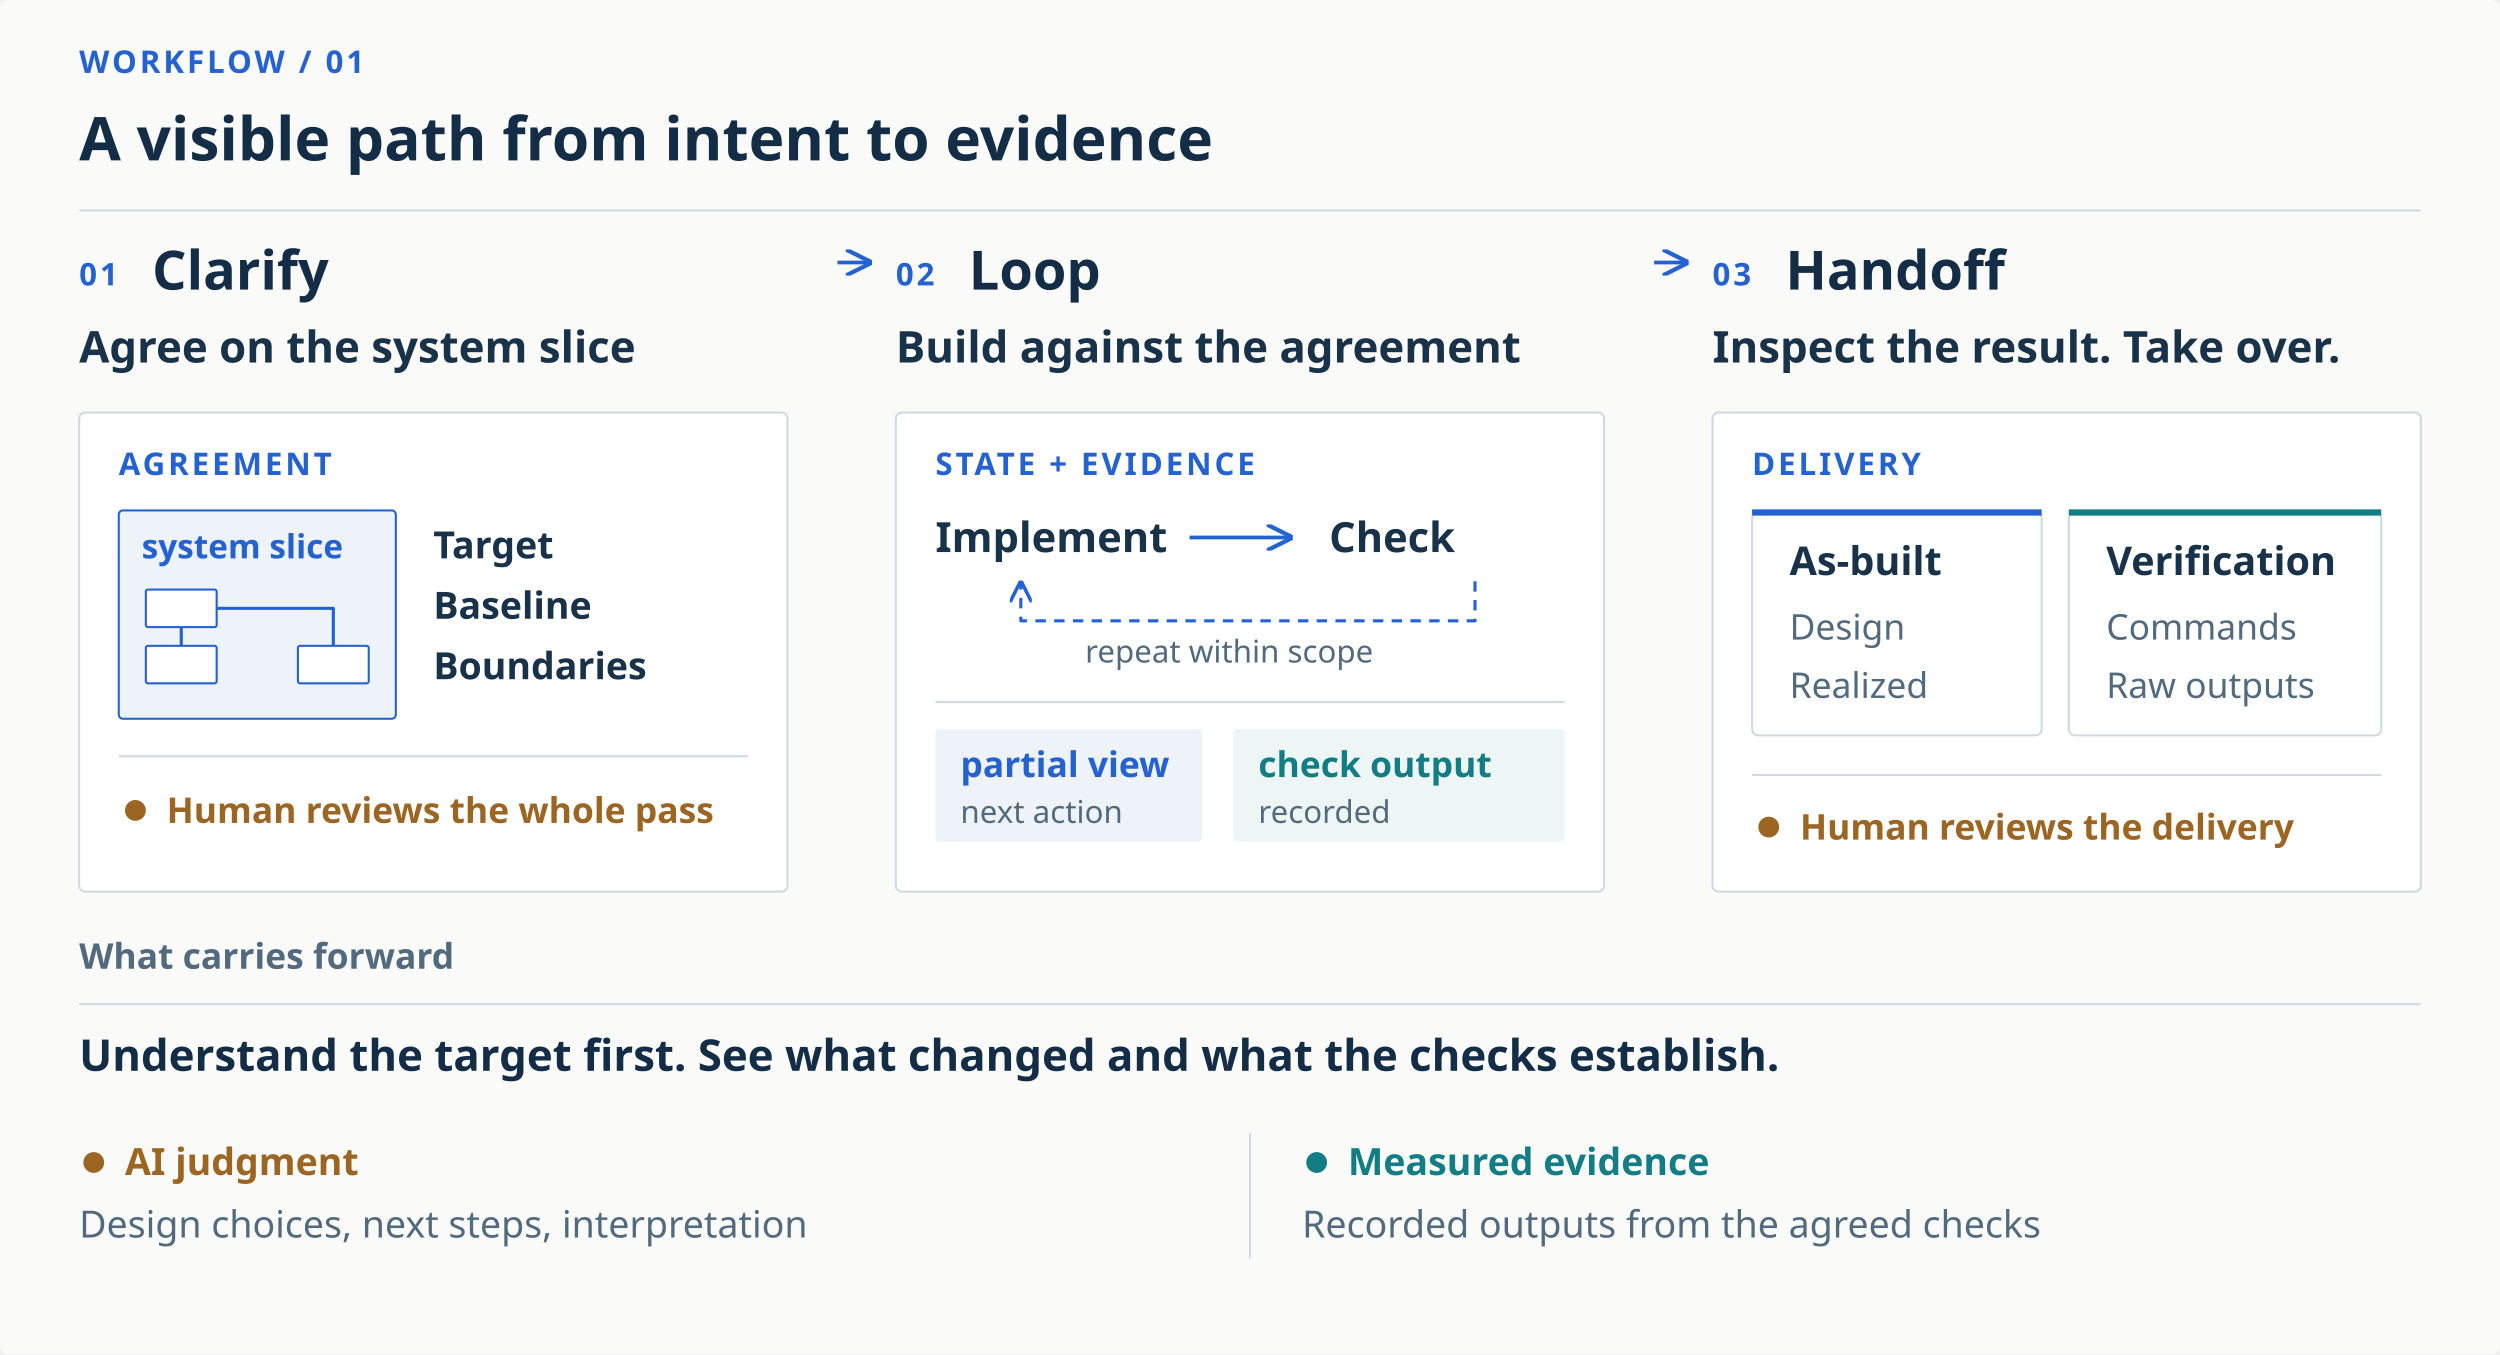
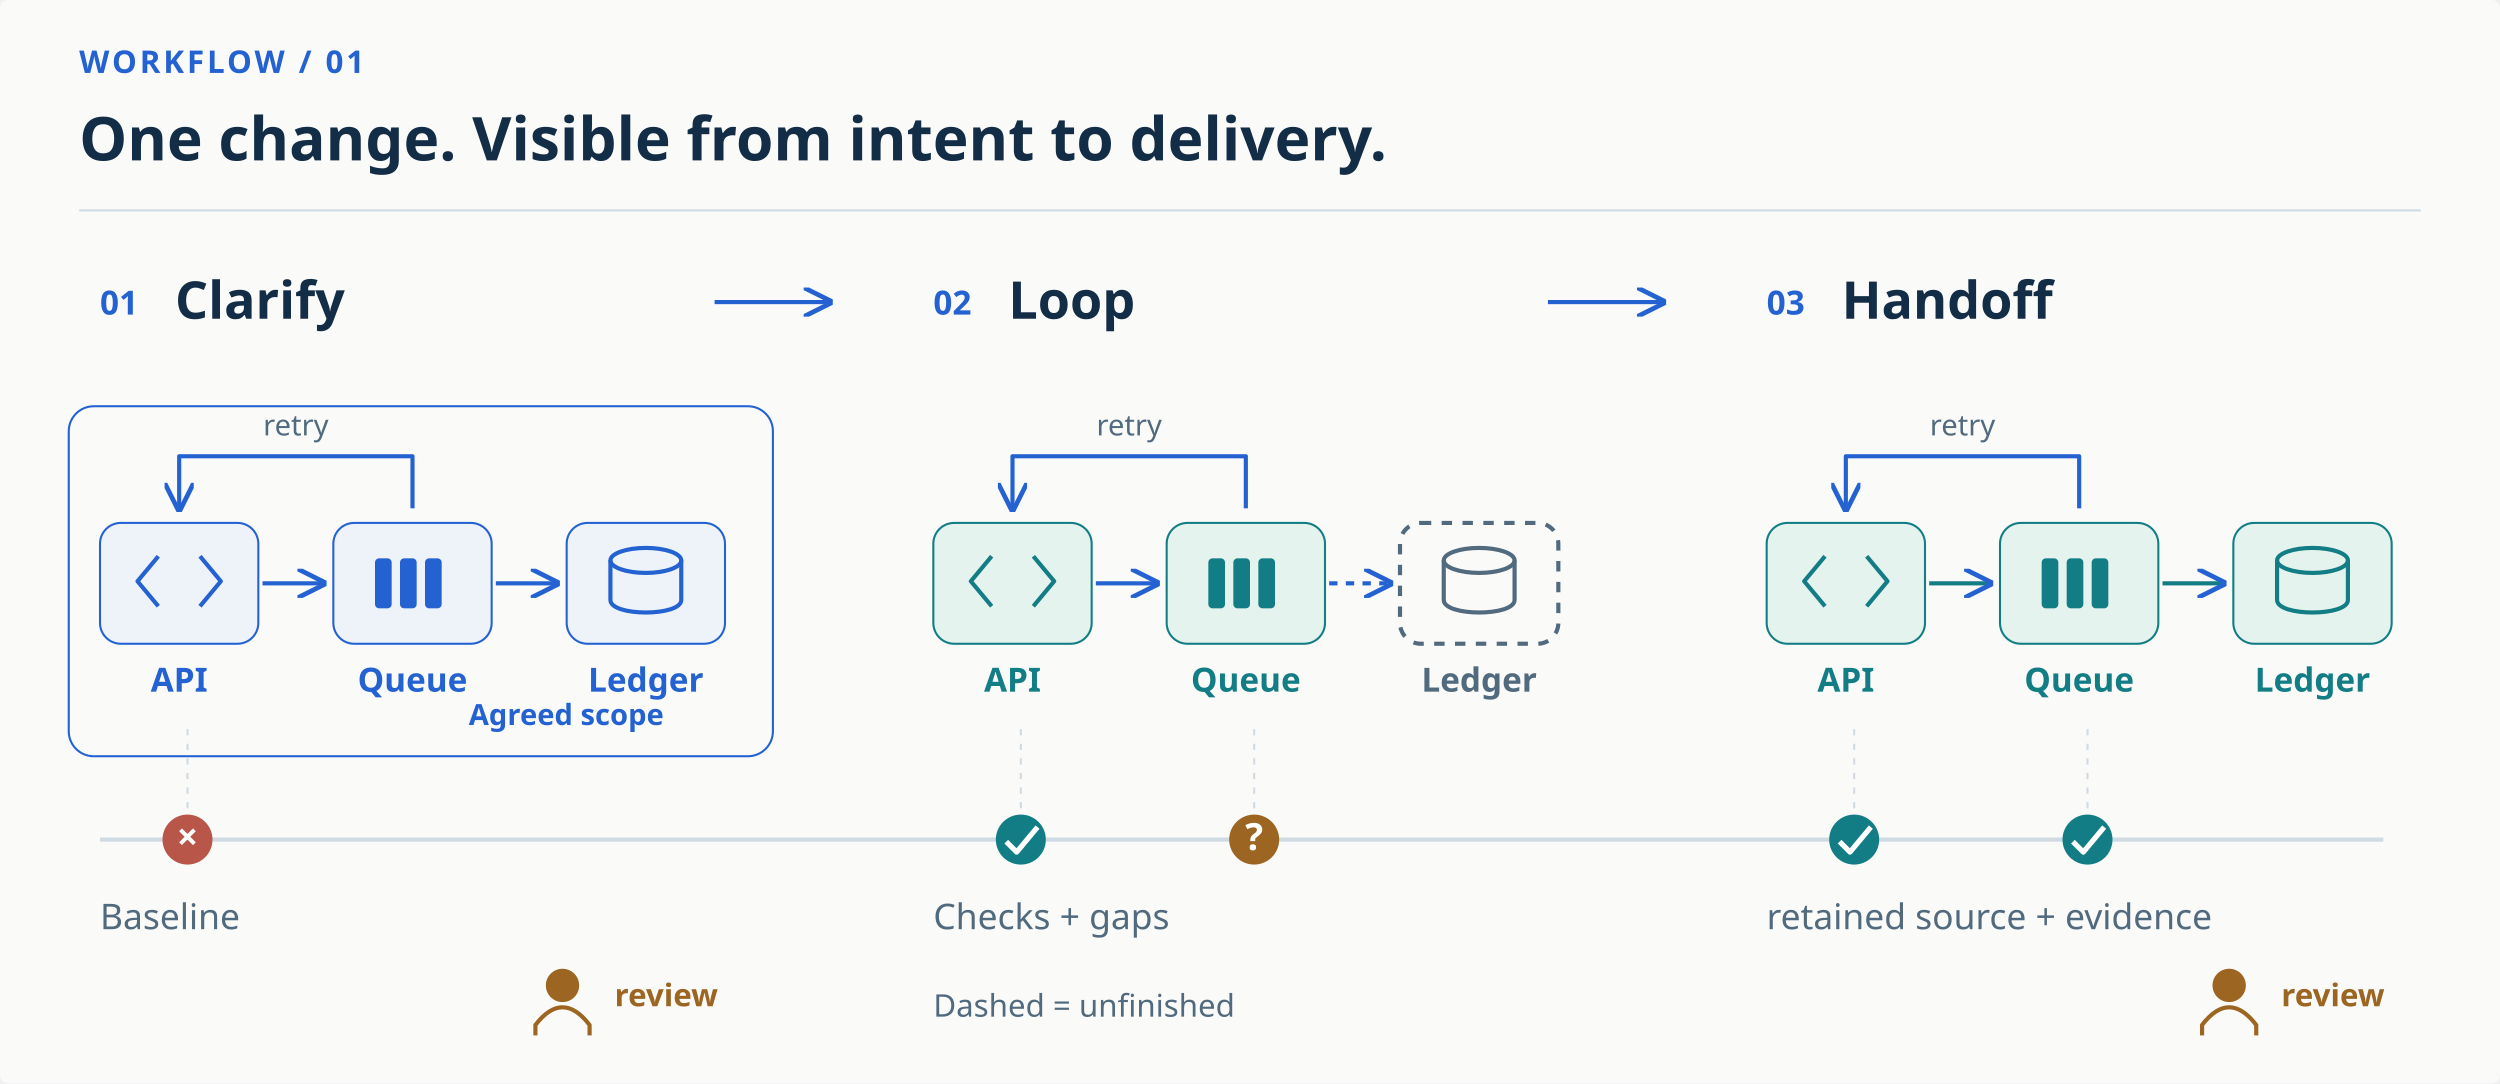
- <svg xmlns="http://www.w3.org/2000/svg" width="1200" height="650" viewBox="0 0 1200 650" role="img" aria-labelledby="title desc">
+ <svg xmlns="http://www.w3.org/2000/svg" width="1200" height="520" viewBox="0 0 1200 520" role="img" aria-labelledby="title desc">
  <defs>
    <marker id="arrow" viewBox="0 0 8 8" refX="7" refY="4" markerWidth="7" markerHeight="7" orient="auto-start-reverse">
      <path d="M0 0 8 4 0 8" fill="none" stroke="#2462d2" stroke-width="1.3" />
    </marker>
    <pattern id="grid" width="24" height="24" patternUnits="userSpaceOnUse">
      <path d="M24 0H0V24" fill="none" stroke="#dce6ed" stroke-width="0.7" />
    </pattern>
  </defs>
-   <rect width="1200" height="650" rx="4" fill="#fafbf9" />
+   <rect width="1200" height="520" rx="4" fill="#fafbf9" />
  <text x="38" y="35" fill="#2462d2" font-family="-apple-system, BlinkMacSystemFont, 'Segoe UI', 'Noto Sans', Helvetica, Arial, 'PingFang SC', 'Microsoft YaHei', sans-serif" font-size="15" font-weight="650" text-anchor="start" letter-spacing="1.4">WORKFLOW / 01</text>
-   <text x="38" y="77" fill="#142d47" font-family="-apple-system, BlinkMacSystemFont, 'Segoe UI', 'Noto Sans', Helvetica, Arial, 'PingFang SC', 'Microsoft YaHei', sans-serif" font-size="29" font-weight="650" text-anchor="start">A visible path from intent to evidence</text>
+   <text x="38" y="77" fill="#142d47" font-family="-apple-system, BlinkMacSystemFont, 'Segoe UI', 'Noto Sans', Helvetica, Arial, 'PingFang SC', 'Microsoft YaHei', sans-serif" font-size="29" font-weight="650" text-anchor="start">One change. Visible from intent to delivery.</text>
  <path d="M38 101L1162 101" fill="none" stroke="#cfdae2" stroke-width="1" />
-   <text x="38" y="137" fill="#2462d2" font-family="-apple-system, BlinkMacSystemFont, 'Segoe UI', 'Noto Sans', Helvetica, Arial, 'PingFang SC', 'Microsoft YaHei', sans-serif" font-size="15" font-weight="650" text-anchor="start" letter-spacing="1.4">01</text>
-   <text x="73" y="139" fill="#142d47" font-family="-apple-system, BlinkMacSystemFont, 'Segoe UI', 'Noto Sans', Helvetica, Arial, 'PingFang SC', 'Microsoft YaHei', sans-serif" font-size="26" font-weight="650" text-anchor="start">Clarify</text>
-   <text x="38" y="174" fill="#183249" font-family="-apple-system, BlinkMacSystemFont, 'Segoe UI', 'Noto Sans', Helvetica, Arial, 'PingFang SC', 'Microsoft YaHei', sans-serif" font-size="21" font-weight="550" text-anchor="start">Agree on the system slice</text>
-   <text x="430" y="137" fill="#2462d2" font-family="-apple-system, BlinkMacSystemFont, 'Segoe UI', 'Noto Sans', Helvetica, Arial, 'PingFang SC', 'Microsoft YaHei', sans-serif" font-size="15" font-weight="650" text-anchor="start" letter-spacing="1.4">02</text>
-   <text x="465" y="139" fill="#142d47" font-family="-apple-system, BlinkMacSystemFont, 'Segoe UI', 'Noto Sans', Helvetica, Arial, 'PingFang SC', 'Microsoft YaHei', sans-serif" font-size="26" font-weight="650" text-anchor="start">Loop</text>
-   <text x="430" y="174" fill="#183249" font-family="-apple-system, BlinkMacSystemFont, 'Segoe UI', 'Noto Sans', Helvetica, Arial, 'PingFang SC', 'Microsoft YaHei', sans-serif" font-size="21" font-weight="550" text-anchor="start">Build against the agreement</text>
-   <text x="822" y="137" fill="#2462d2" font-family="-apple-system, BlinkMacSystemFont, 'Segoe UI', 'Noto Sans', Helvetica, Arial, 'PingFang SC', 'Microsoft YaHei', sans-serif" font-size="15" font-weight="650" text-anchor="start" letter-spacing="1.4">03</text>
-   <text x="857" y="139" fill="#142d47" font-family="-apple-system, BlinkMacSystemFont, 'Segoe UI', 'Noto Sans', Helvetica, Arial, 'PingFang SC', 'Microsoft YaHei', sans-serif" font-size="26" font-weight="650" text-anchor="start">Handoff</text>
-   <text x="822" y="174" fill="#183249" font-family="-apple-system, BlinkMacSystemFont, 'Segoe UI', 'Noto Sans', Helvetica, Arial, 'PingFang SC', 'Microsoft YaHei', sans-serif" font-size="21" font-weight="550" text-anchor="start">Inspect the result. Take over.</text>
-   <path d="M402 126L417 126" fill="none" stroke="#2462d2" stroke-width="1.8" marker-end="url(#arrow)" />
-   <path d="M794 126L809 126" fill="none" stroke="#2462d2" stroke-width="1.8" marker-end="url(#arrow)" />
-   <rect x="38" y="198" width="340" height="230" rx="3" fill="#ffffff" stroke="#cfdae2" />
-   <text x="57" y="228" fill="#2462d2" font-family="-apple-system, BlinkMacSystemFont, 'Segoe UI', 'Noto Sans', Helvetica, Arial, 'PingFang SC', 'Microsoft YaHei', sans-serif" font-size="15" font-weight="650" text-anchor="start" letter-spacing="1.4">AGREEMENT</text>
-   <rect x="57" y="245" width="133" height="100" rx="2" fill="#edf3f8" stroke="#2462d2" />
-   <text x="68" y="268" fill="#2462d2" font-family="-apple-system, BlinkMacSystemFont, 'Segoe UI', 'Noto Sans', Helvetica, Arial, 'PingFang SC', 'Microsoft YaHei', sans-serif" font-size="16" font-weight="600" text-anchor="start">system slice</text>
-   <rect x="70" y="283" width="34" height="18" rx="1" fill="white" stroke="#2462d2" />
-   <rect x="143" y="310" width="34" height="18" rx="1" fill="white" stroke="#2462d2" />
-   <rect x="70" y="310" width="34" height="18" rx="1" fill="white" stroke="#2462d2" />
-   <path d="M104 292H160V310M87 301V310" fill="none" stroke="#2462d2" stroke-width="1.5" stroke-linejoin="round" />
-   <text x="208" y="268" fill="#183249" font-family="-apple-system, BlinkMacSystemFont, 'Segoe UI', 'Noto Sans', Helvetica, Arial, 'PingFang SC', 'Microsoft YaHei', sans-serif" font-size="18" font-weight="650" text-anchor="start">Target</text>
-   <text x="208" y="297" fill="#183249" font-family="-apple-system, BlinkMacSystemFont, 'Segoe UI', 'Noto Sans', Helvetica, Arial, 'PingFang SC', 'Microsoft YaHei', sans-serif" font-size="18" font-weight="650" text-anchor="start">Baseline</text>
-   <text x="208" y="326" fill="#183249" font-family="-apple-system, BlinkMacSystemFont, 'Segoe UI', 'Noto Sans', Helvetica, Arial, 'PingFang SC', 'Microsoft YaHei', sans-serif" font-size="18" font-weight="650" text-anchor="start">Boundaries</text>
-   <path d="M57 363L359 363" fill="none" stroke="#cfdae2" stroke-width="1" />
-   <circle cx="65" cy="389" r="5" fill="#9c6522" />
-   <text x="80" y="395" fill="#9c6522" font-family="-apple-system, BlinkMacSystemFont, 'Segoe UI', 'Noto Sans', Helvetica, Arial, 'PingFang SC', 'Microsoft YaHei', sans-serif" font-size="17" font-weight="550" text-anchor="start">Human reviews the whole pass</text>
-   <rect x="430" y="198" width="340" height="230" rx="3" fill="#ffffff" stroke="#cfdae2" />
-   <text x="449" y="228" fill="#2462d2" font-family="-apple-system, BlinkMacSystemFont, 'Segoe UI', 'Noto Sans', Helvetica, Arial, 'PingFang SC', 'Microsoft YaHei', sans-serif" font-size="15" font-weight="650" text-anchor="start" letter-spacing="1.4">STATE + EVIDENCE</text>
-   <text x="449" y="265" fill="#183249" font-family="-apple-system, BlinkMacSystemFont, 'Segoe UI', 'Noto Sans', Helvetica, Arial, 'PingFang SC', 'Microsoft YaHei', sans-serif" font-size="20" font-weight="650" text-anchor="start">Implement</text>
-   <path d="M571 258L619 258" fill="none" stroke="#2462d2" stroke-width="1.8" marker-end="url(#arrow)" />
-   <text x="638" y="265" fill="#183249" font-family="-apple-system, BlinkMacSystemFont, 'Segoe UI', 'Noto Sans', Helvetica, Arial, 'PingFang SC', 'Microsoft YaHei', sans-serif" font-size="20" font-weight="650" text-anchor="start">Check</text>
-   <path d="M708 279V298H490V280" fill="none" stroke="#2462d2" stroke-width="1.5" stroke-linejoin="round" stroke-dasharray="5 4" marker-end="url(#arrow)" />
-   <text x="590" y="318" fill="#526a7e" font-family="-apple-system, BlinkMacSystemFont, 'Segoe UI', 'Noto Sans', Helvetica, Arial, 'PingFang SC', 'Microsoft YaHei', sans-serif" font-size="15" font-weight="400" text-anchor="middle">repeat within scope</text>
-   <path d="M449 337L751 337" fill="none" stroke="#cfdae2" stroke-width="1" />
-   <rect x="449" y="350" width="128" height="54" rx="2" fill="#edf3f8" />
-   <text x="461" y="373" fill="#2462d2" font-family="-apple-system, BlinkMacSystemFont, 'Segoe UI', 'Noto Sans', Helvetica, Arial, 'PingFang SC', 'Microsoft YaHei', sans-serif" font-size="17" font-weight="600" text-anchor="start">partial view</text>
-   <text x="461" y="395" fill="#526a7e" font-family="-apple-system, BlinkMacSystemFont, 'Segoe UI', 'Noto Sans', Helvetica, Arial, 'PingFang SC', 'Microsoft YaHei', sans-serif" font-size="15" font-weight="400" text-anchor="start">next action</text>
-   <rect x="592" y="350" width="159" height="54" rx="2" fill="#edf6f4" />
-   <text x="604" y="373" fill="#137d85" font-family="-apple-system, BlinkMacSystemFont, 'Segoe UI', 'Noto Sans', Helvetica, Arial, 'PingFang SC', 'Microsoft YaHei', sans-serif" font-size="17" font-weight="600" text-anchor="start">check output</text>
-   <text x="604" y="395" fill="#526a7e" font-family="-apple-system, BlinkMacSystemFont, 'Segoe UI', 'Noto Sans', Helvetica, Arial, 'PingFang SC', 'Microsoft YaHei', sans-serif" font-size="15" font-weight="400" text-anchor="start">recorded</text>
-   <rect x="822" y="198" width="340" height="230" rx="3" fill="#ffffff" stroke="#cfdae2" />
-   <text x="841" y="228" fill="#2462d2" font-family="-apple-system, BlinkMacSystemFont, 'Segoe UI', 'Noto Sans', Helvetica, Arial, 'PingFang SC', 'Microsoft YaHei', sans-serif" font-size="15" font-weight="650" text-anchor="start" letter-spacing="1.4">DELIVERY</text>
-   <rect x="841" y="246" width="139" height="107" rx="3" fill="#ffffff" stroke="#cfdae2" />
-   <path d="M841 246L980 246" fill="none" stroke="#2462d2" stroke-width="3" />
-   <text x="859" y="276" fill="#183249" font-family="-apple-system, BlinkMacSystemFont, 'Segoe UI', 'Noto Sans', Helvetica, Arial, 'PingFang SC', 'Microsoft YaHei', sans-serif" font-size="19" font-weight="650" text-anchor="start">As-built</text>
-   <text x="859" y="307" fill="#526a7e" font-family="-apple-system, BlinkMacSystemFont, 'Segoe UI', 'Noto Sans', Helvetica, Arial, 'PingFang SC', 'Microsoft YaHei', sans-serif" font-size="17" font-weight="400" text-anchor="start">Design</text>
-   <text x="859" y="335" fill="#526a7e" font-family="-apple-system, BlinkMacSystemFont, 'Segoe UI', 'Noto Sans', Helvetica, Arial, 'PingFang SC', 'Microsoft YaHei', sans-serif" font-size="17" font-weight="400" text-anchor="start">Realized</text>
-   <rect x="993" y="246" width="150" height="107" rx="3" fill="#ffffff" stroke="#cfdae2" />
-   <path d="M993 246L1143 246" fill="none" stroke="#137d85" stroke-width="3" />
-   <text x="1011" y="276" fill="#183249" font-family="-apple-system, BlinkMacSystemFont, 'Segoe UI', 'Noto Sans', Helvetica, Arial, 'PingFang SC', 'Microsoft YaHei', sans-serif" font-size="19" font-weight="650" text-anchor="start">Verification</text>
-   <text x="1011" y="307" fill="#526a7e" font-family="-apple-system, BlinkMacSystemFont, 'Segoe UI', 'Noto Sans', Helvetica, Arial, 'PingFang SC', 'Microsoft YaHei', sans-serif" font-size="17" font-weight="400" text-anchor="start">Commands</text>
-   <text x="1011" y="335" fill="#526a7e" font-family="-apple-system, BlinkMacSystemFont, 'Segoe UI', 'Noto Sans', Helvetica, Arial, 'PingFang SC', 'Microsoft YaHei', sans-serif" font-size="17" font-weight="400" text-anchor="start">Raw outputs</text>
-   <path d="M841 372L1143 372" fill="none" stroke="#cfdae2" stroke-width="1" />
-   <circle cx="849" cy="397" r="5" fill="#9c6522" />
-   <text x="864" y="403" fill="#9c6522" font-family="-apple-system, BlinkMacSystemFont, 'Segoe UI', 'Noto Sans', Helvetica, Arial, 'PingFang SC', 'Microsoft YaHei', sans-serif" font-size="17" font-weight="550" text-anchor="start">Human reviews the delivery</text>
-   <text x="38" y="465" fill="#526a7e" font-family="-apple-system, BlinkMacSystemFont, 'Segoe UI', 'Noto Sans', Helvetica, Arial, 'PingFang SC', 'Microsoft YaHei', sans-serif" font-size="17" font-weight="600" text-anchor="start">What carries forward</text>
-   <path d="M38 482L1162 482" fill="none" stroke="#cfdae2" stroke-width="1" />
-   <text x="38" y="514" fill="#142d47" font-family="-apple-system, BlinkMacSystemFont, 'Segoe UI', 'Noto Sans', Helvetica, Arial, 'PingFang SC', 'Microsoft YaHei', sans-serif" font-size="21" font-weight="550" text-anchor="start">Understand the target first. See what changed and what the checks establish.</text>
-   <circle cx="45" cy="558" r="5" fill="#9c6522" />
-   <text x="60" y="564" fill="#9c6522" font-family="-apple-system, BlinkMacSystemFont, 'Segoe UI', 'Noto Sans', Helvetica, Arial, 'PingFang SC', 'Microsoft YaHei', sans-serif" font-size="18" font-weight="650" text-anchor="start">AI judgment</text>
-   <text x="38" y="594" fill="#526a7e" font-family="-apple-system, BlinkMacSystemFont, 'Segoe UI', 'Noto Sans', Helvetica, Arial, 'PingFang SC', 'Microsoft YaHei', sans-serif" font-size="18" font-weight="400" text-anchor="start">Design choices, next steps, interpretation</text>
-   <path d="M600 544L600 604" fill="none" stroke="#cfdae2" stroke-width="1" />
-   <circle cx="632" cy="558" r="5" fill="#137d85" />
-   <text x="647" y="564" fill="#137d85" font-family="-apple-system, BlinkMacSystemFont, 'Segoe UI', 'Noto Sans', Helvetica, Arial, 'PingFang SC', 'Microsoft YaHei', sans-serif" font-size="18" font-weight="650" text-anchor="start">Measured evidence</text>
-   <text x="625" y="594" fill="#526a7e" font-family="-apple-system, BlinkMacSystemFont, 'Segoe UI', 'Noto Sans', Helvetica, Arial, 'PingFang SC', 'Microsoft YaHei', sans-serif" font-size="18" font-weight="400" text-anchor="start">Recorded outputs from the agreed checks</text>
+   <text x="48" y="151" fill="#2462d2" font-family="-apple-system, BlinkMacSystemFont, 'Segoe UI', 'Noto Sans', Helvetica, Arial, 'PingFang SC', 'Microsoft YaHei', sans-serif" font-size="16" font-weight="650" text-anchor="start">01</text>
+   <text x="84" y="153" fill="#142d47" font-family="-apple-system, BlinkMacSystemFont, 'Segoe UI', 'Noto Sans', Helvetica, Arial, 'PingFang SC', 'Microsoft YaHei', sans-serif" font-size="25" font-weight="650" text-anchor="start">Clarify</text>
+   <path d="M343 145L398 145" fill="none" stroke="#2462d2" stroke-width="2" marker-end="url(#arrow)" />
+   <text x="448" y="151" fill="#2462d2" font-family="-apple-system, BlinkMacSystemFont, 'Segoe UI', 'Noto Sans', Helvetica, Arial, 'PingFang SC', 'Microsoft YaHei', sans-serif" font-size="16" font-weight="650" text-anchor="start">02</text>
+   <text x="484" y="153" fill="#142d47" font-family="-apple-system, BlinkMacSystemFont, 'Segoe UI', 'Noto Sans', Helvetica, Arial, 'PingFang SC', 'Microsoft YaHei', sans-serif" font-size="25" font-weight="650" text-anchor="start">Loop</text>
+   <path d="M743 145L798 145" fill="none" stroke="#2462d2" stroke-width="2" marker-end="url(#arrow)" />
+   <text x="848" y="151" fill="#2462d2" font-family="-apple-system, BlinkMacSystemFont, 'Segoe UI', 'Noto Sans', Helvetica, Arial, 'PingFang SC', 'Microsoft YaHei', sans-serif" font-size="16" font-weight="650" text-anchor="start">03</text>
+   <text x="884" y="153" fill="#142d47" font-family="-apple-system, BlinkMacSystemFont, 'Segoe UI', 'Noto Sans', Helvetica, Arial, 'PingFang SC', 'Microsoft YaHei', sans-serif" font-size="25" font-weight="650" text-anchor="start">Handoff</text>
+   <rect x="48" y="251" width="76" height="58" rx="10" fill="#edf3f8" stroke="#2462d2" />
+   <path d="M76 267l-10 12 10 12M96 267l10 12 -10 12" fill="none" stroke="#2462d2" stroke-width="2" stroke-linejoin="round" />
+   <text x="86" y="332" fill="#2462d2" font-family="-apple-system, BlinkMacSystemFont, 'Segoe UI', 'Noto Sans', Helvetica, Arial, 'PingFang SC', 'Microsoft YaHei', sans-serif" font-size="16" font-weight="550" text-anchor="middle">API</text>
+   <path d="M126 280L155 280" fill="none" stroke="#2462d2" stroke-width="2" marker-end="url(#arrow)" />
+   <rect x="160" y="251" width="76" height="58" rx="10" fill="#edf3f8" stroke="#2462d2" />
+   <rect x="180" y="268" width="8" height="24" rx="2" fill="#2462d2" />
+   <rect x="192" y="268" width="8" height="24" rx="2" fill="#2462d2" />
+   <rect x="204" y="268" width="8" height="24" rx="2" fill="#2462d2" />
+   <text x="198" y="332" fill="#2462d2" font-family="-apple-system, BlinkMacSystemFont, 'Segoe UI', 'Noto Sans', Helvetica, Arial, 'PingFang SC', 'Microsoft YaHei', sans-serif" font-size="16" font-weight="550" text-anchor="middle">Queue</text>
+   <path d="M238 280L267 280" fill="none" stroke="#2462d2" stroke-width="2" marker-end="url(#arrow)" />
+   <rect x="272" y="251" width="76" height="58" rx="10" fill="#edf3f8" stroke="#2462d2" />
+   <ellipse cx="310" cy="269" rx="17" ry="6" fill="none" stroke="#2462d2" stroke-width="2" />
+   <path d="M293 269v19c0 8 34 8 34 0V269" fill="none" stroke="#2462d2" stroke-width="2" stroke-linejoin="round" />
+   <text x="310" y="332" fill="#2462d2" font-family="-apple-system, BlinkMacSystemFont, 'Segoe UI', 'Noto Sans', Helvetica, Arial, 'PingFang SC', 'Microsoft YaHei', sans-serif" font-size="16" font-weight="550" text-anchor="middle">Ledger</text>
+   <path d="M198 244v-25H86v25" fill="none" stroke="#2462d2" stroke-width="2" stroke-linejoin="round" marker-end="url(#arrow)" />
+   <text x="142" y="209" fill="#526a7e" font-family="-apple-system, BlinkMacSystemFont, 'Segoe UI', 'Noto Sans', Helvetica, Arial, 'PingFang SC', 'Microsoft YaHei', sans-serif" font-size="14" font-weight="400" text-anchor="middle">retry</text>
+   <rect x="448" y="251" width="76" height="58" rx="10" fill="#e5f3ef" stroke="#137d85" />
+   <path d="M476 267l-10 12 10 12M496 267l10 12 -10 12" fill="none" stroke="#137d85" stroke-width="2" stroke-linejoin="round" />
+   <text x="486" y="332" fill="#137d85" font-family="-apple-system, BlinkMacSystemFont, 'Segoe UI', 'Noto Sans', Helvetica, Arial, 'PingFang SC', 'Microsoft YaHei', sans-serif" font-size="16" font-weight="550" text-anchor="middle">API</text>
+   <path d="M526 280L555 280" fill="none" stroke="#2462d2" stroke-width="2" marker-end="url(#arrow)" />
+   <rect x="560" y="251" width="76" height="58" rx="10" fill="#e5f3ef" stroke="#137d85" />
+   <rect x="580" y="268" width="8" height="24" rx="2" fill="#137d85" />
+   <rect x="592" y="268" width="8" height="24" rx="2" fill="#137d85" />
+   <rect x="604" y="268" width="8" height="24" rx="2" fill="#137d85" />
+   <text x="598" y="332" fill="#137d85" font-family="-apple-system, BlinkMacSystemFont, 'Segoe UI', 'Noto Sans', Helvetica, Arial, 'PingFang SC', 'Microsoft YaHei', sans-serif" font-size="16" font-weight="550" text-anchor="middle">Queue</text>
+   <path d="M638 280L667 280" fill="none" stroke="#2462d2" stroke-width="2" stroke-dasharray="4 4" marker-end="url(#arrow)" />
+   <rect x="672" y="251" width="76" height="58" rx="10" fill="#fafbf9" stroke="#526a7e" stroke-width="2" stroke-dasharray="5 5" />
+   <ellipse cx="710" cy="269" rx="17" ry="6" fill="none" stroke="#526a7e" stroke-width="2" />
+   <path d="M693 269v19c0 8 34 8 34 0V269" fill="none" stroke="#526a7e" stroke-width="2" stroke-linejoin="round" />
+   <text x="710" y="332" fill="#526a7e" font-family="-apple-system, BlinkMacSystemFont, 'Segoe UI', 'Noto Sans', Helvetica, Arial, 'PingFang SC', 'Microsoft YaHei', sans-serif" font-size="16" font-weight="550" text-anchor="middle">Ledger</text>
+   <path d="M598 244v-25H486v25" fill="none" stroke="#2462d2" stroke-width="2" stroke-linejoin="round" marker-end="url(#arrow)" />
+   <text x="542" y="209" fill="#526a7e" font-family="-apple-system, BlinkMacSystemFont, 'Segoe UI', 'Noto Sans', Helvetica, Arial, 'PingFang SC', 'Microsoft YaHei', sans-serif" font-size="14" font-weight="400" text-anchor="middle">retry</text>
+   <rect x="848" y="251" width="76" height="58" rx="10" fill="#e5f3ef" stroke="#137d85" />
+   <path d="M876 267l-10 12 10 12M896 267l10 12 -10 12" fill="none" stroke="#137d85" stroke-width="2" stroke-linejoin="round" />
+   <text x="886" y="332" fill="#137d85" font-family="-apple-system, BlinkMacSystemFont, 'Segoe UI', 'Noto Sans', Helvetica, Arial, 'PingFang SC', 'Microsoft YaHei', sans-serif" font-size="16" font-weight="550" text-anchor="middle">API</text>
+   <path d="M926 280L955 280" fill="none" stroke="#137d85" stroke-width="2" marker-end="url(#arrow)" />
+   <rect x="960" y="251" width="76" height="58" rx="10" fill="#e5f3ef" stroke="#137d85" />
+   <rect x="980" y="268" width="8" height="24" rx="2" fill="#137d85" />
+   <rect x="992" y="268" width="8" height="24" rx="2" fill="#137d85" />
+   <rect x="1004" y="268" width="8" height="24" rx="2" fill="#137d85" />
+   <text x="998" y="332" fill="#137d85" font-family="-apple-system, BlinkMacSystemFont, 'Segoe UI', 'Noto Sans', Helvetica, Arial, 'PingFang SC', 'Microsoft YaHei', sans-serif" font-size="16" font-weight="550" text-anchor="middle">Queue</text>
+   <path d="M1038 280L1067 280" fill="none" stroke="#137d85" stroke-width="2" marker-end="url(#arrow)" />
+   <rect x="1072" y="251" width="76" height="58" rx="10" fill="#e5f3ef" stroke="#137d85" />
+   <ellipse cx="1110" cy="269" rx="17" ry="6" fill="none" stroke="#137d85" stroke-width="2" />
+   <path d="M1093 269v19c0 8 34 8 34 0V269" fill="none" stroke="#137d85" stroke-width="2" stroke-linejoin="round" />
+   <text x="1110" y="332" fill="#137d85" font-family="-apple-system, BlinkMacSystemFont, 'Segoe UI', 'Noto Sans', Helvetica, Arial, 'PingFang SC', 'Microsoft YaHei', sans-serif" font-size="16" font-weight="550" text-anchor="middle">Ledger</text>
+   <path d="M998 244v-25H886v25" fill="none" stroke="#2462d2" stroke-width="2" stroke-linejoin="round" marker-end="url(#arrow)" />
+   <text x="942" y="209" fill="#526a7e" font-family="-apple-system, BlinkMacSystemFont, 'Segoe UI', 'Noto Sans', Helvetica, Arial, 'PingFang SC', 'Microsoft YaHei', sans-serif" font-size="14" font-weight="400" text-anchor="middle">retry</text>
+   <rect x="33" y="195" width="338" height="168" rx="12" fill="none" stroke="#2462d2" />
+   <text x="225" y="348" fill="#2462d2" font-family="-apple-system, BlinkMacSystemFont, 'Segoe UI', 'Noto Sans', Helvetica, Arial, 'PingFang SC', 'Microsoft YaHei', sans-serif" font-size="14" font-weight="550" text-anchor="start">Agreed scope</text>
+   <path d="M48 403L1144 403" fill="none" stroke="#cfdae2" stroke-width="2" />
+   <path d="M90 350L90 390" fill="none" stroke="#cfdae2" stroke-width="1" stroke-dasharray="3 4" />
+   <circle cx="90" cy="403" r="12" fill="#b85649" />
+   <text x="90" y="408" fill="white" font-family="-apple-system, BlinkMacSystemFont, 'Segoe UI', 'Noto Sans', Helvetica, Arial, 'PingFang SC', 'Microsoft YaHei', sans-serif" font-size="18" font-weight="650" text-anchor="middle">×</text>
+   <path d="M490 350L490 390" fill="none" stroke="#cfdae2" stroke-width="1" stroke-dasharray="3 4" />
+   <circle cx="490" cy="403" r="12" fill="#137d85" />
+   <path d="M483 404l5 5 10 -12" fill="none" stroke="white" stroke-width="2.5" stroke-linejoin="round" />
+   <path d="M602 350L602 390" fill="none" stroke="#cfdae2" stroke-width="1" stroke-dasharray="3 4" />
+   <circle cx="602" cy="403" r="12" fill="#9c6522" />
+   <text x="602" y="408" fill="white" font-family="-apple-system, BlinkMacSystemFont, 'Segoe UI', 'Noto Sans', Helvetica, Arial, 'PingFang SC', 'Microsoft YaHei', sans-serif" font-size="18" font-weight="650" text-anchor="middle">?</text>
+   <path d="M890 350L890 390" fill="none" stroke="#cfdae2" stroke-width="1" stroke-dasharray="3 4" />
+   <circle cx="890" cy="403" r="12" fill="#137d85" />
+   <path d="M883 404l5 5 10 -12" fill="none" stroke="white" stroke-width="2.5" stroke-linejoin="round" />
+   <path d="M1002 350L1002 390" fill="none" stroke="#cfdae2" stroke-width="1" stroke-dasharray="3 4" />
+   <circle cx="1002" cy="403" r="12" fill="#137d85" />
+   <path d="M995 404l5 5 10 -12" fill="none" stroke="white" stroke-width="2.5" stroke-linejoin="round" />
+   <text x="48" y="446" fill="#526a7e" font-family="-apple-system, BlinkMacSystemFont, 'Segoe UI', 'Noto Sans', Helvetica, Arial, 'PingFang SC', 'Microsoft YaHei', sans-serif" font-size="17" font-weight="400" text-anchor="start">Baseline</text>
+   <text x="448" y="446" fill="#526a7e" font-family="-apple-system, BlinkMacSystemFont, 'Segoe UI', 'Noto Sans', Helvetica, Arial, 'PingFang SC', 'Microsoft YaHei', sans-serif" font-size="17" font-weight="400" text-anchor="start">Checks + gaps</text>
+   <text x="848" y="446" fill="#526a7e" font-family="-apple-system, BlinkMacSystemFont, 'Segoe UI', 'Noto Sans', Helvetica, Arial, 'PingFang SC', 'Microsoft YaHei', sans-serif" font-size="17" font-weight="400" text-anchor="start">retained source + evidence</text>
+   <circle cx="270" cy="473" r="8" fill="#9c6522" />
+   <path d="M257 497v-5q13-17 26 0v5" fill="none" stroke="#9c6522" stroke-width="2" stroke-linejoin="round" />
+   <text x="295" y="483" fill="#9c6522" font-family="-apple-system, BlinkMacSystemFont, 'Segoe UI', 'Noto Sans', Helvetica, Arial, 'PingFang SC', 'Microsoft YaHei', sans-serif" font-size="15" font-weight="550" text-anchor="start">review</text>
+   <circle cx="1070" cy="473" r="8" fill="#9c6522" />
+   <path d="M1057 497v-5q13-17 26 0v5" fill="none" stroke="#9c6522" stroke-width="2" stroke-linejoin="round" />
+   <text x="1095" y="483" fill="#9c6522" font-family="-apple-system, BlinkMacSystemFont, 'Segoe UI', 'Noto Sans', Helvetica, Arial, 'PingFang SC', 'Microsoft YaHei', sans-serif" font-size="15" font-weight="550" text-anchor="start">review</text>
+   <text x="448" y="488" fill="#526a7e" font-family="-apple-system, BlinkMacSystemFont, 'Segoe UI', 'Noto Sans', Helvetica, Arial, 'PingFang SC', 'Microsoft YaHei', sans-serif" font-size="15" font-weight="400" text-anchor="start">Dashed = unfinished</text>
</svg>
